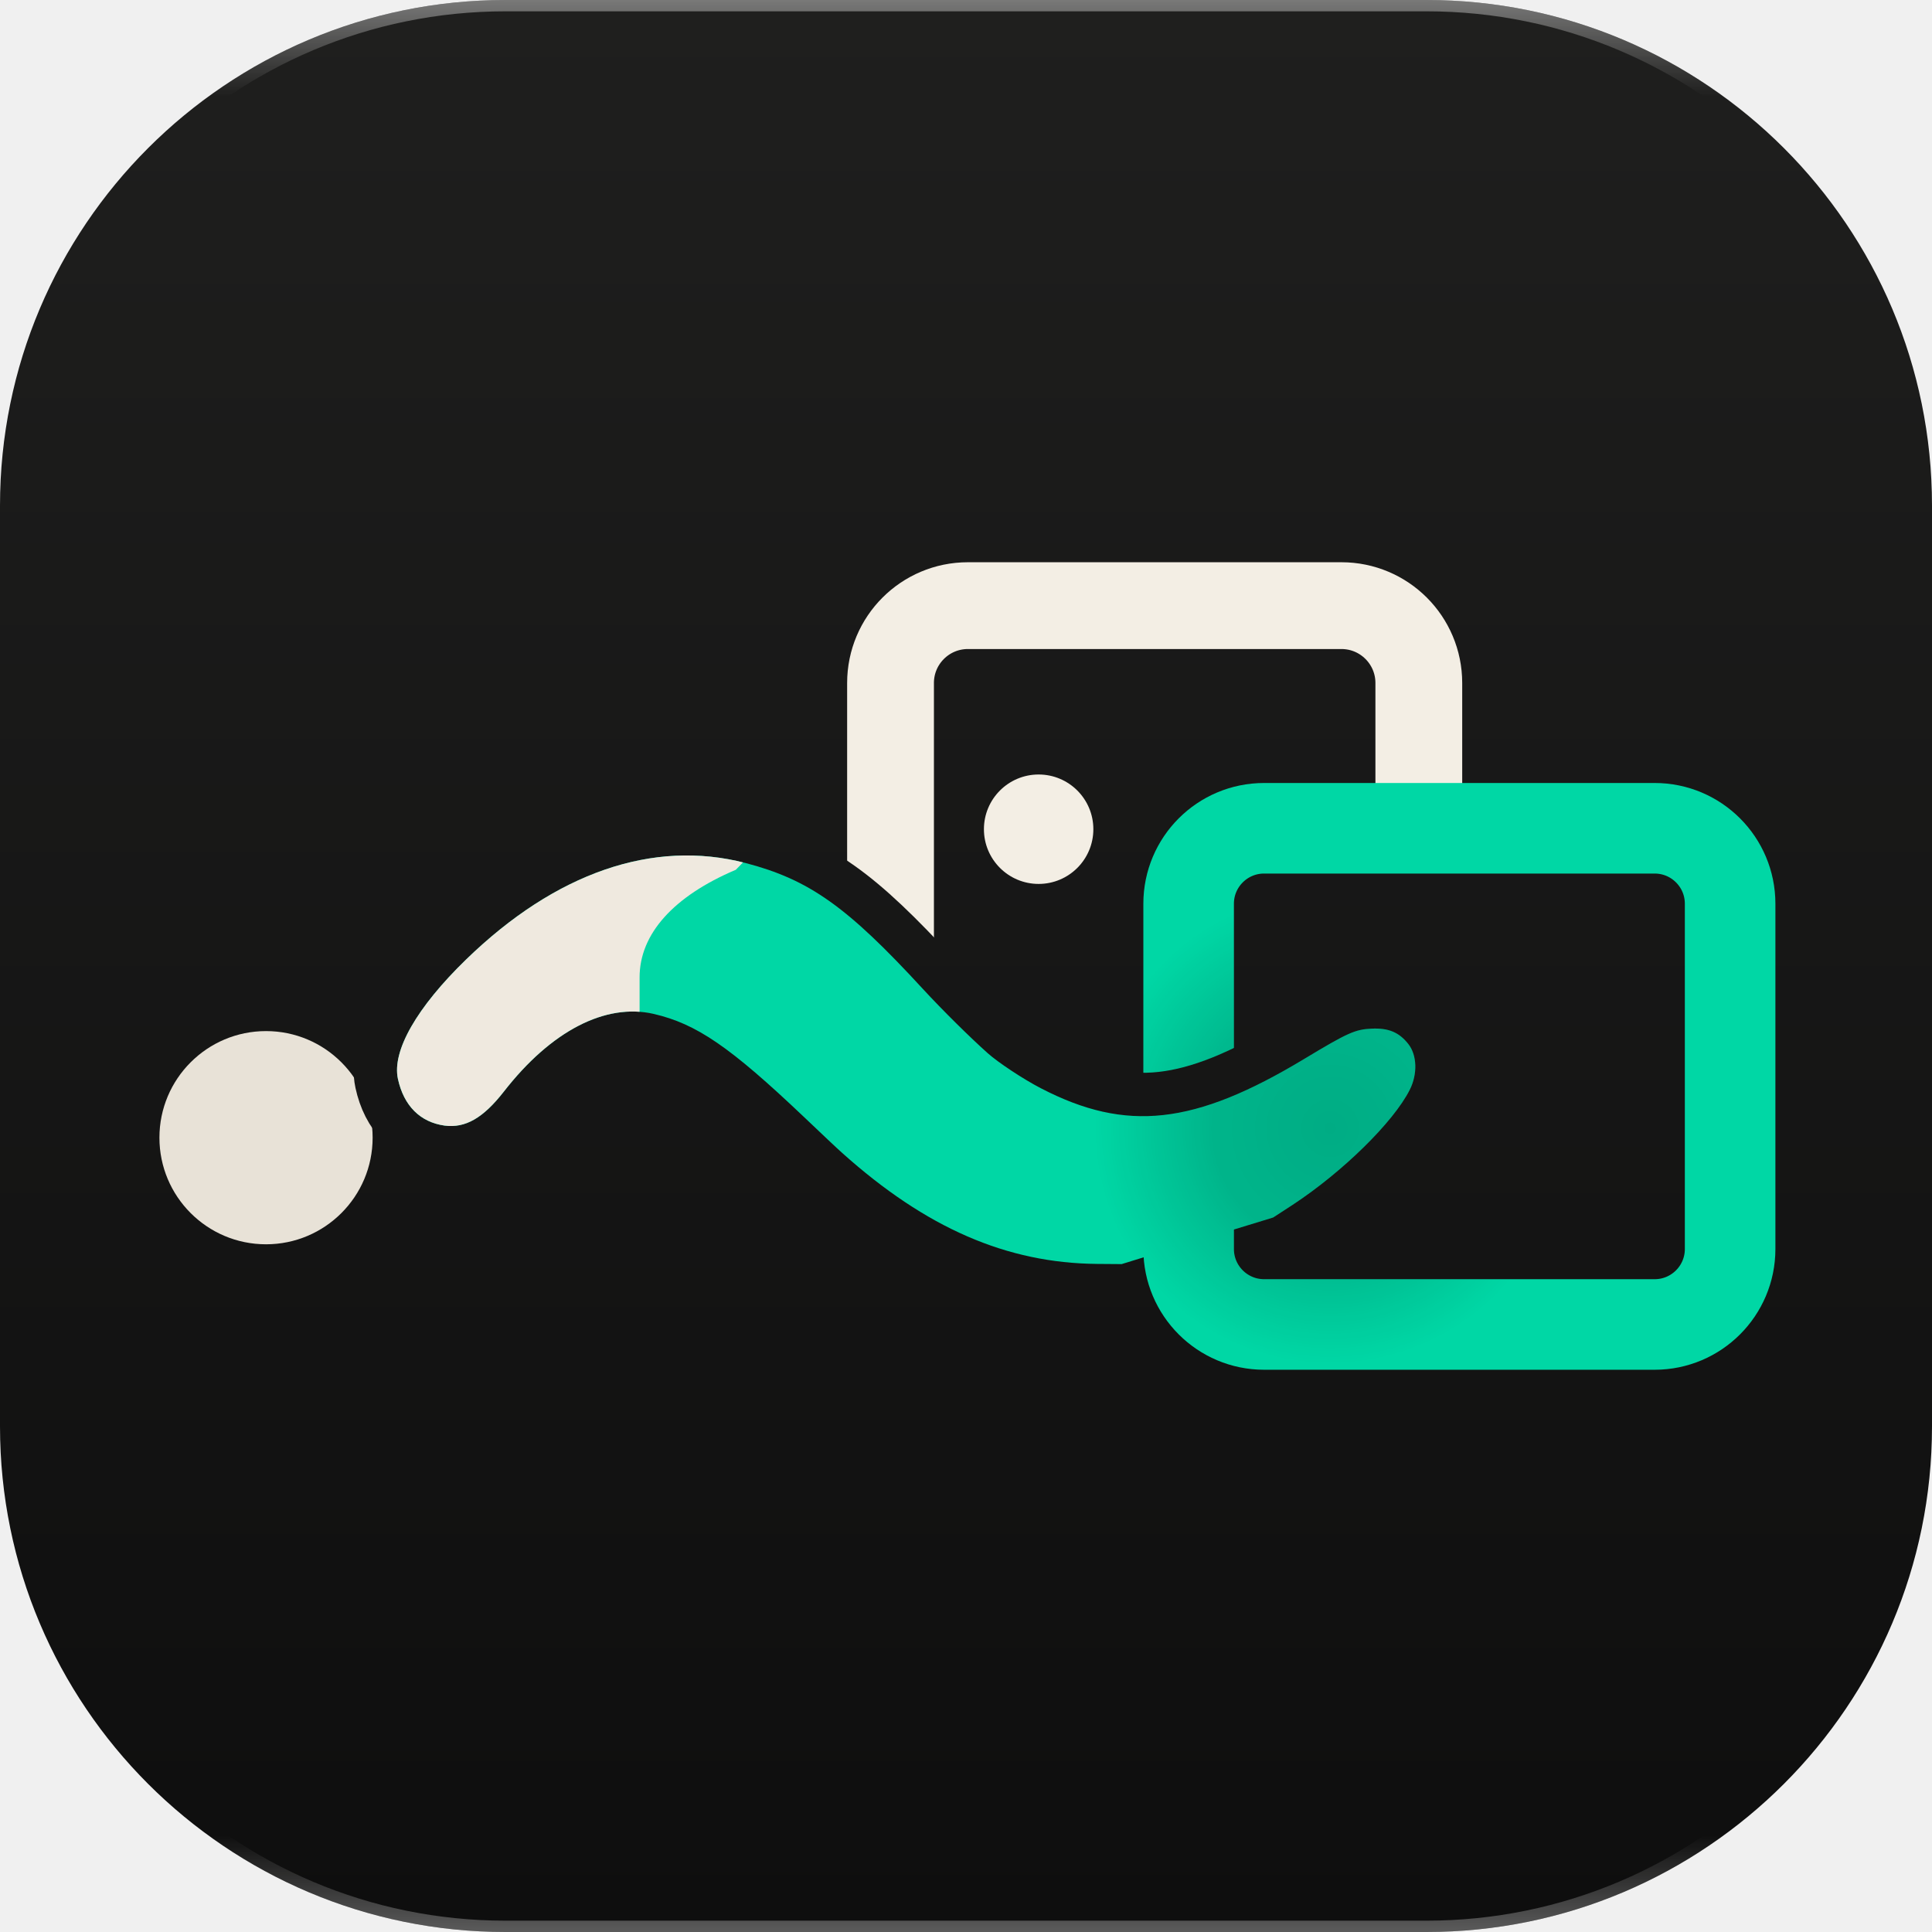
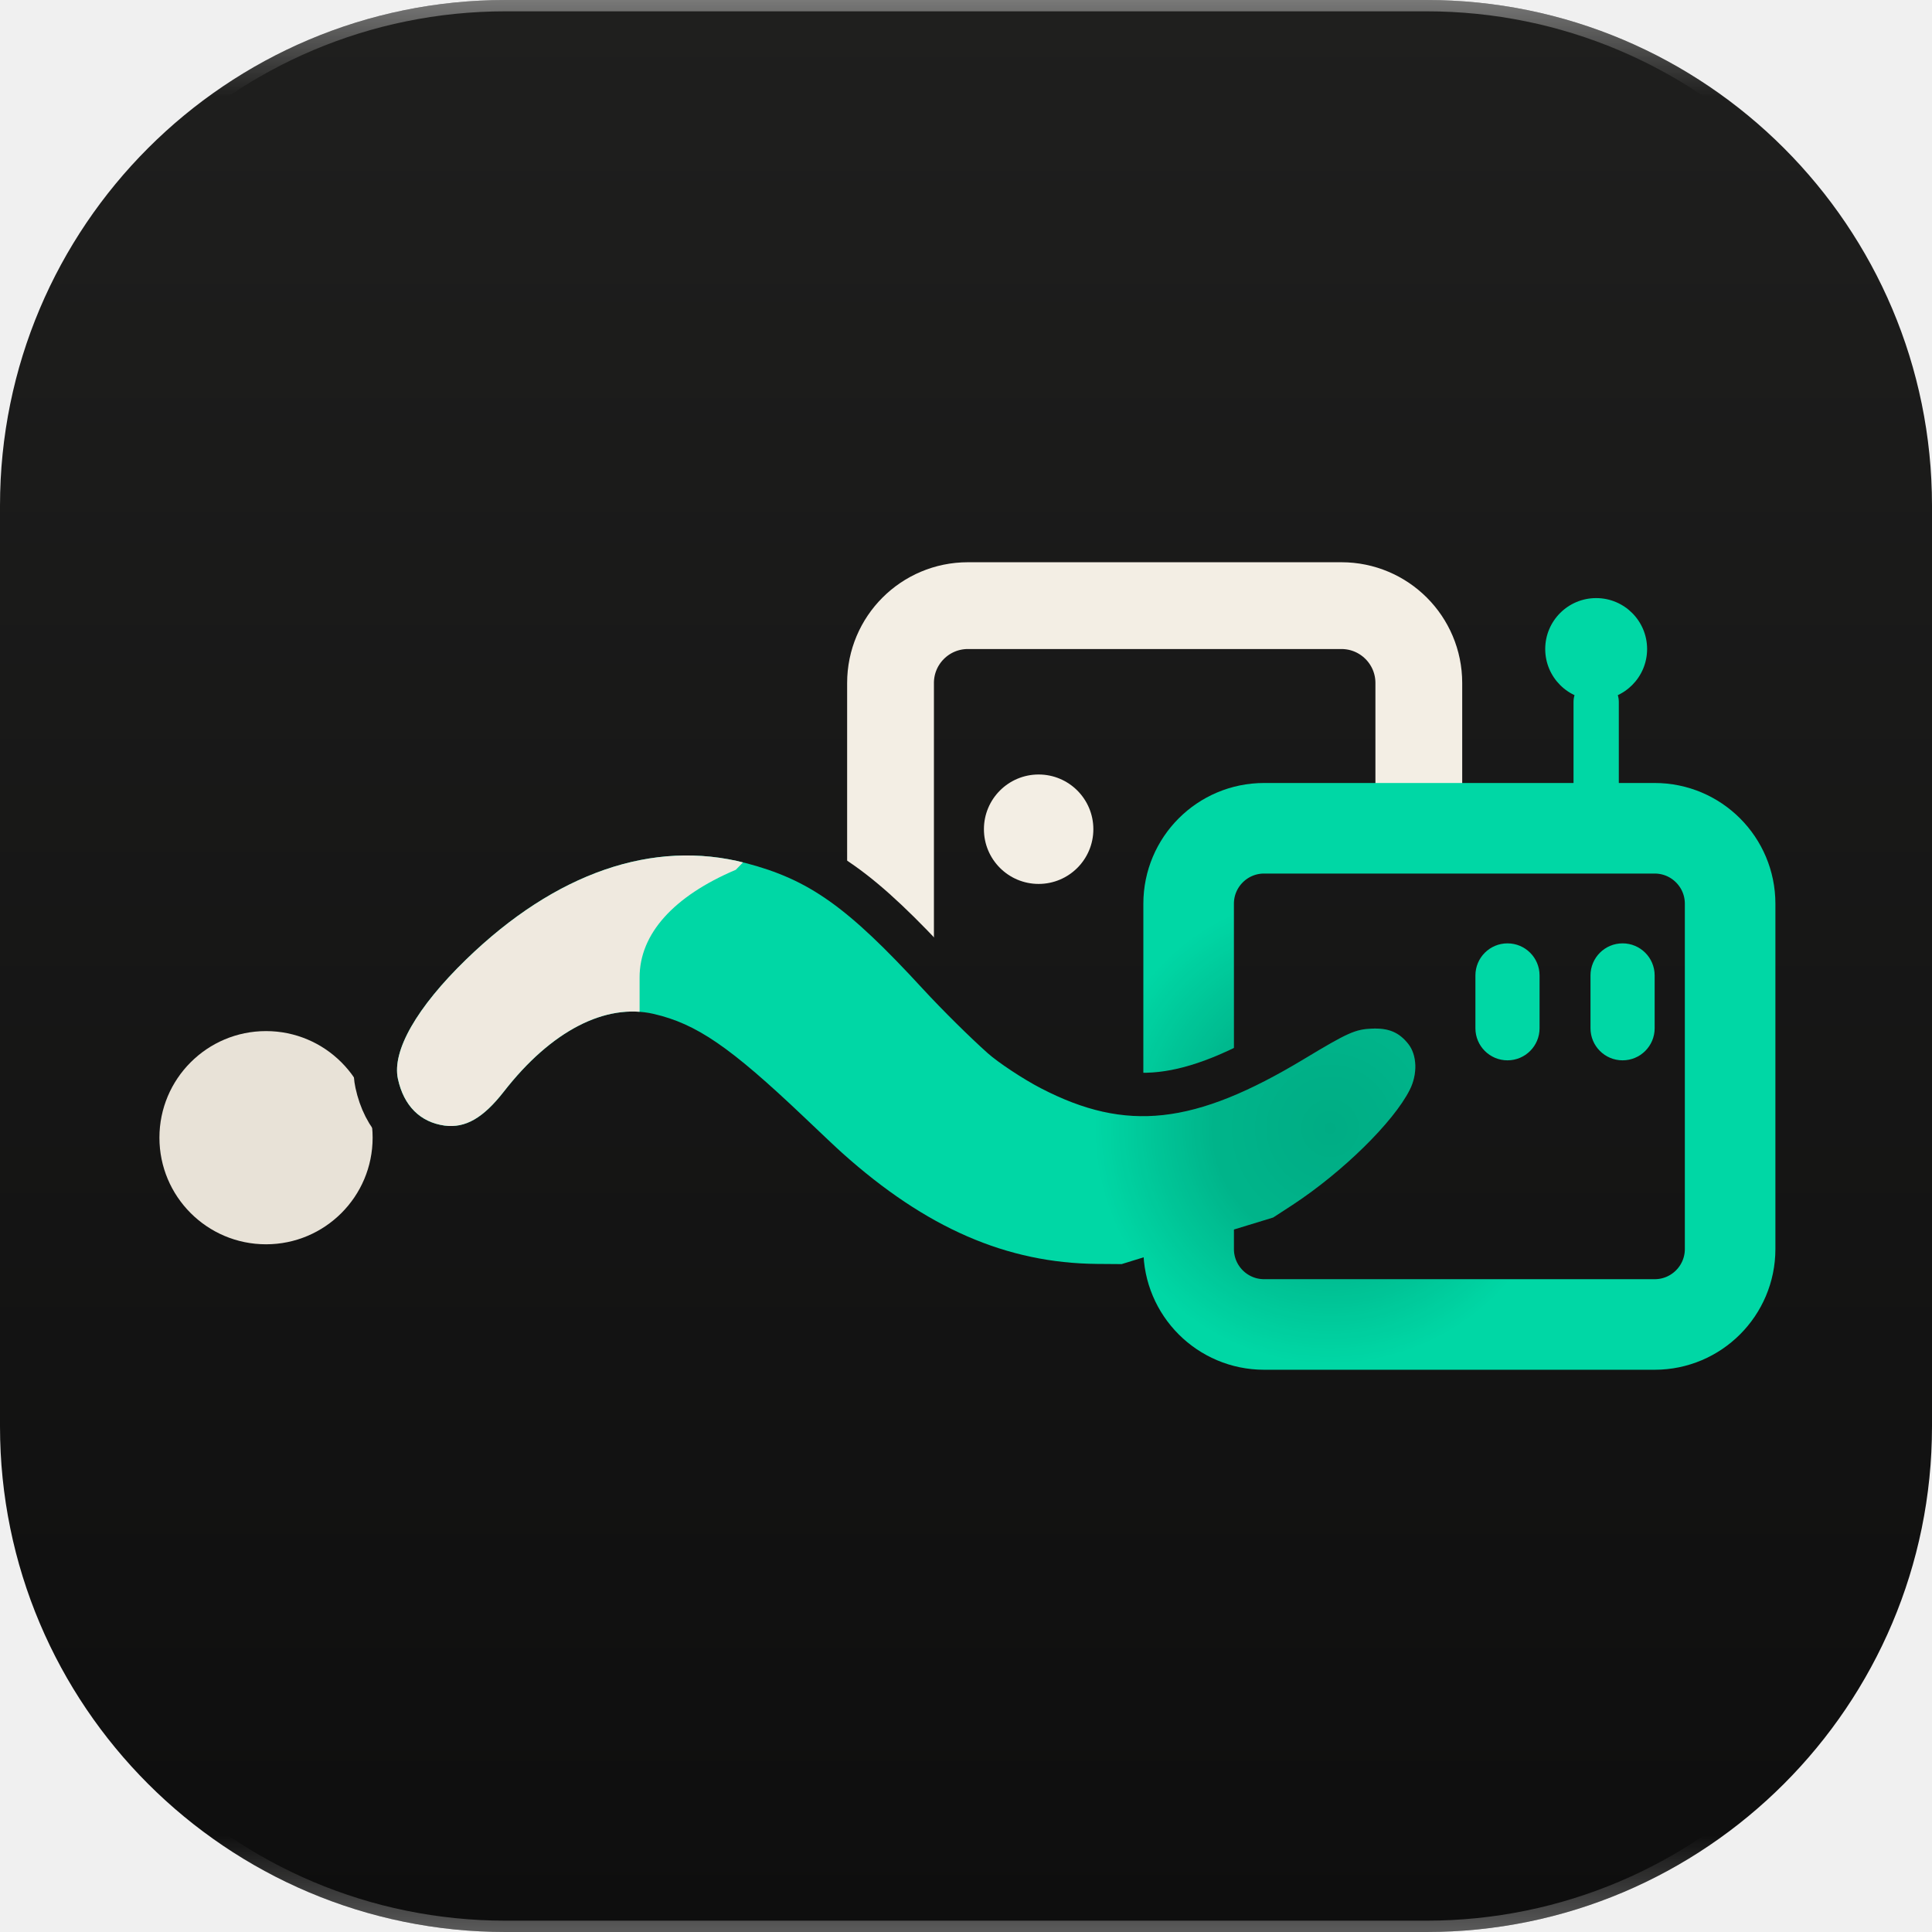
<svg xmlns="http://www.w3.org/2000/svg" viewBox="0 0 1024 1024">
  <defs>
    <linearGradient id="t" x1="0" y1="0" x2="0" y2="1024" gradientUnits="userSpaceOnUse">
      <stop offset="0" stop-color="#1f1f1e" />
      <stop offset="1" stop-color="#0e0e0e" />
    </linearGradient>
    <linearGradient id="r" x1="0" y1="0" x2="0" y2="1024" gradientUnits="userSpaceOnUse">
      <stop offset="0" stop-color="#fff" stop-opacity=".4" />
      <stop offset=".05" stop-color="#fff" stop-opacity="0" />
      <stop offset=".95" stop-color="#fff" stop-opacity="0" />
      <stop offset="1" stop-color="#fff" stop-opacity=".32" />
    </linearGradient>
    <clipPath id="k">
      <path d="M150 700V420H430L390 461C357 475 339 495 339 518V700Z" />
    </clipPath>
    <clipPath id="c">
      <rect x="590" y="480" width="80" height="112" />
    </clipPath>
    <path id="w" d="M634.6 657.6L674.8 645.3L685.1 638.6C711.6 621.2 738.6 594.7 747.2 577.6C751.4 569.3 751.1 559.2 746.4 553.3C741.5 547.1 735.9 544.8 727 545.2C718.3 545.6 714.4 547.3 691.2 561.3C633.1 596.3 597 600.3 551.7 576.8C542.4 572 529.1 563.2 523.5 558.2C514.1 549.8 499.7 535.6 489 524C448.9 480.4 428.8 466.2 395.1 457.4C346.2 444.7 294.5 462.5 247.1 508.5C220.9 533.9 207.7 557 210.9 571.8C214 586.1 222.7 594.8 235.7 596.6C246.7 598 256.1 592.6 267.1 578.5C292.1 546.4 320.9 531.5 346.5 537.4C369.2 542.7 386.8 554.7 426.2 592.1C434.8 600.3 443.9 608.9 446.4 611.1C490.8 650.9 533.6 669.5 581.5 669.9L594.5 670L634.6 657.6Z" />
    <radialGradient id="s" cx="705" cy="598" r="125" gradientUnits="userSpaceOnUse">
      <stop offset="0" stop-color="#000" stop-opacity=".2" />
      <stop offset=".5" stop-color="#000" stop-opacity=".16" />
      <stop offset="1" stop-color="#000" stop-opacity="0" />
    </radialGradient>
    <mask id="m" maskUnits="userSpaceOnUse" x="0" y="0" width="1024" height="1024">
      <rect x="630" y="439" width="287" height="263" rx="40" fill="none" stroke="#fff" stroke-width="48" />
      <use href="#w" clip-path="url(#c)" fill="#000" stroke="#000" stroke-width="46" stroke-linejoin="round" />
      <use href="#w" fill="#fff" />
    </mask>
  </defs>
  <rect width="1024" height="1024" rx="268" fill="url(#t)" />
  <rect x="3" y="3" width="1018" height="1018" rx="265" fill="none" stroke="url(#r)" stroke-width="6" />
  <circle cx="141" cy="603" r="56.5" fill="#e8e2d7" />
  <rect x="472" y="321" width="280" height="281" rx="41" fill="none" stroke="#f3eee4" stroke-width="46" />
  <circle cx="550.5" cy="439.5" r="29" fill="#f3eee4" />
  <use href="#w" fill="url(#t)" stroke="url(#t)" stroke-width="46" stroke-linejoin="round" />
  <rect x="630" y="439" width="287" height="263" rx="40" fill="url(#t)" stroke="#00d7a5" stroke-width="48" />
  <use href="#w" clip-path="url(#c)" fill="url(#t)" stroke="url(#t)" stroke-width="46" stroke-linejoin="round" />
  <use href="#w" fill="#00d7a5" />
  <use href="#w" clip-path="url(#k)" fill="#efe9df" />
  <rect x="430" y="400" width="520" height="340" fill="url(#s)" mask="url(#m)" />
+   <path d="M846 418V372" stroke="#00d7a5" stroke-width="24" stroke-linecap="round" />
+   <circle cx="846" cy="344" r="27" fill="#00d7a5" />
+   <rect x="782" y="500" width="34" height="62" rx="17" fill="#00d7a5" />
+   <rect x="843" y="500" width="34" height="62" rx="17" fill="#00d7a5" />
</svg>
